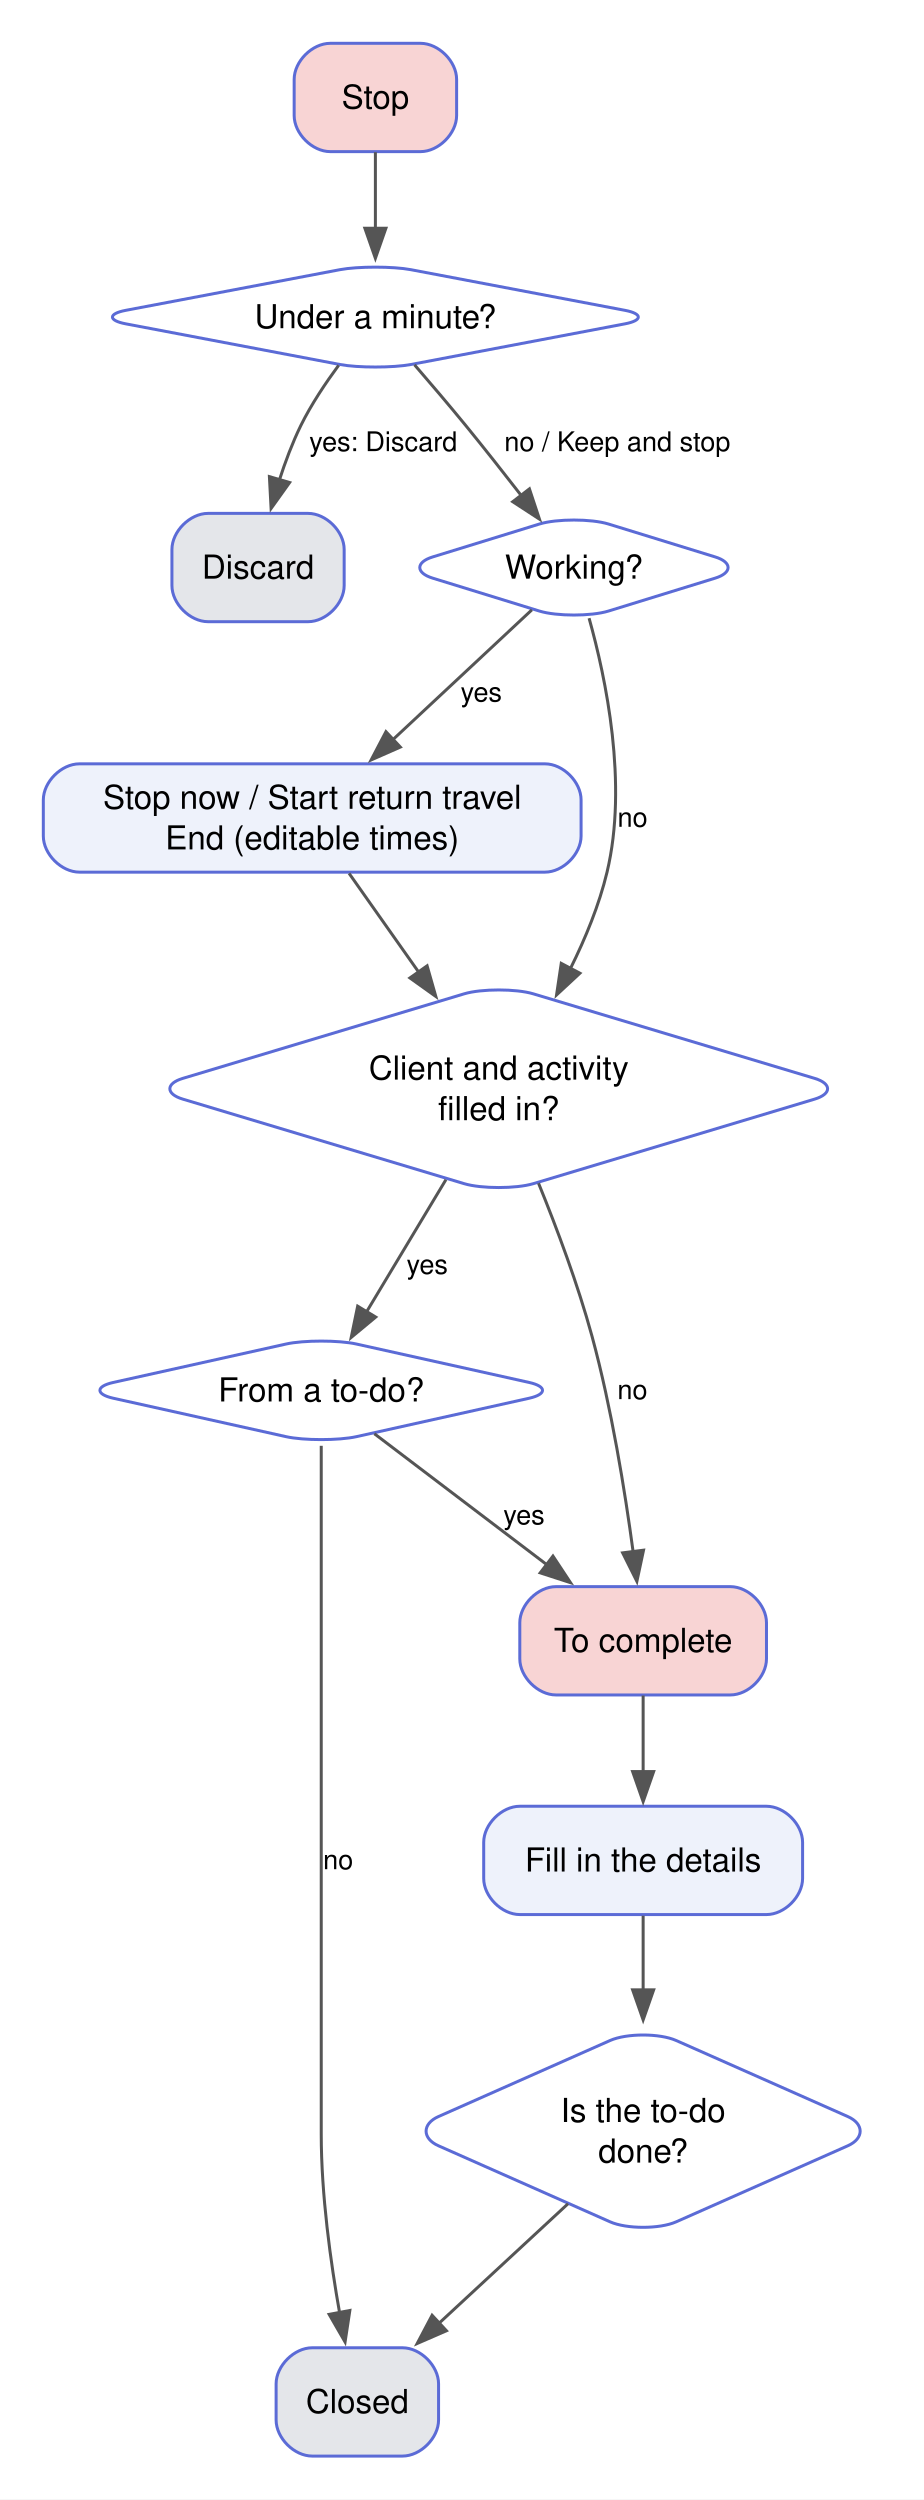
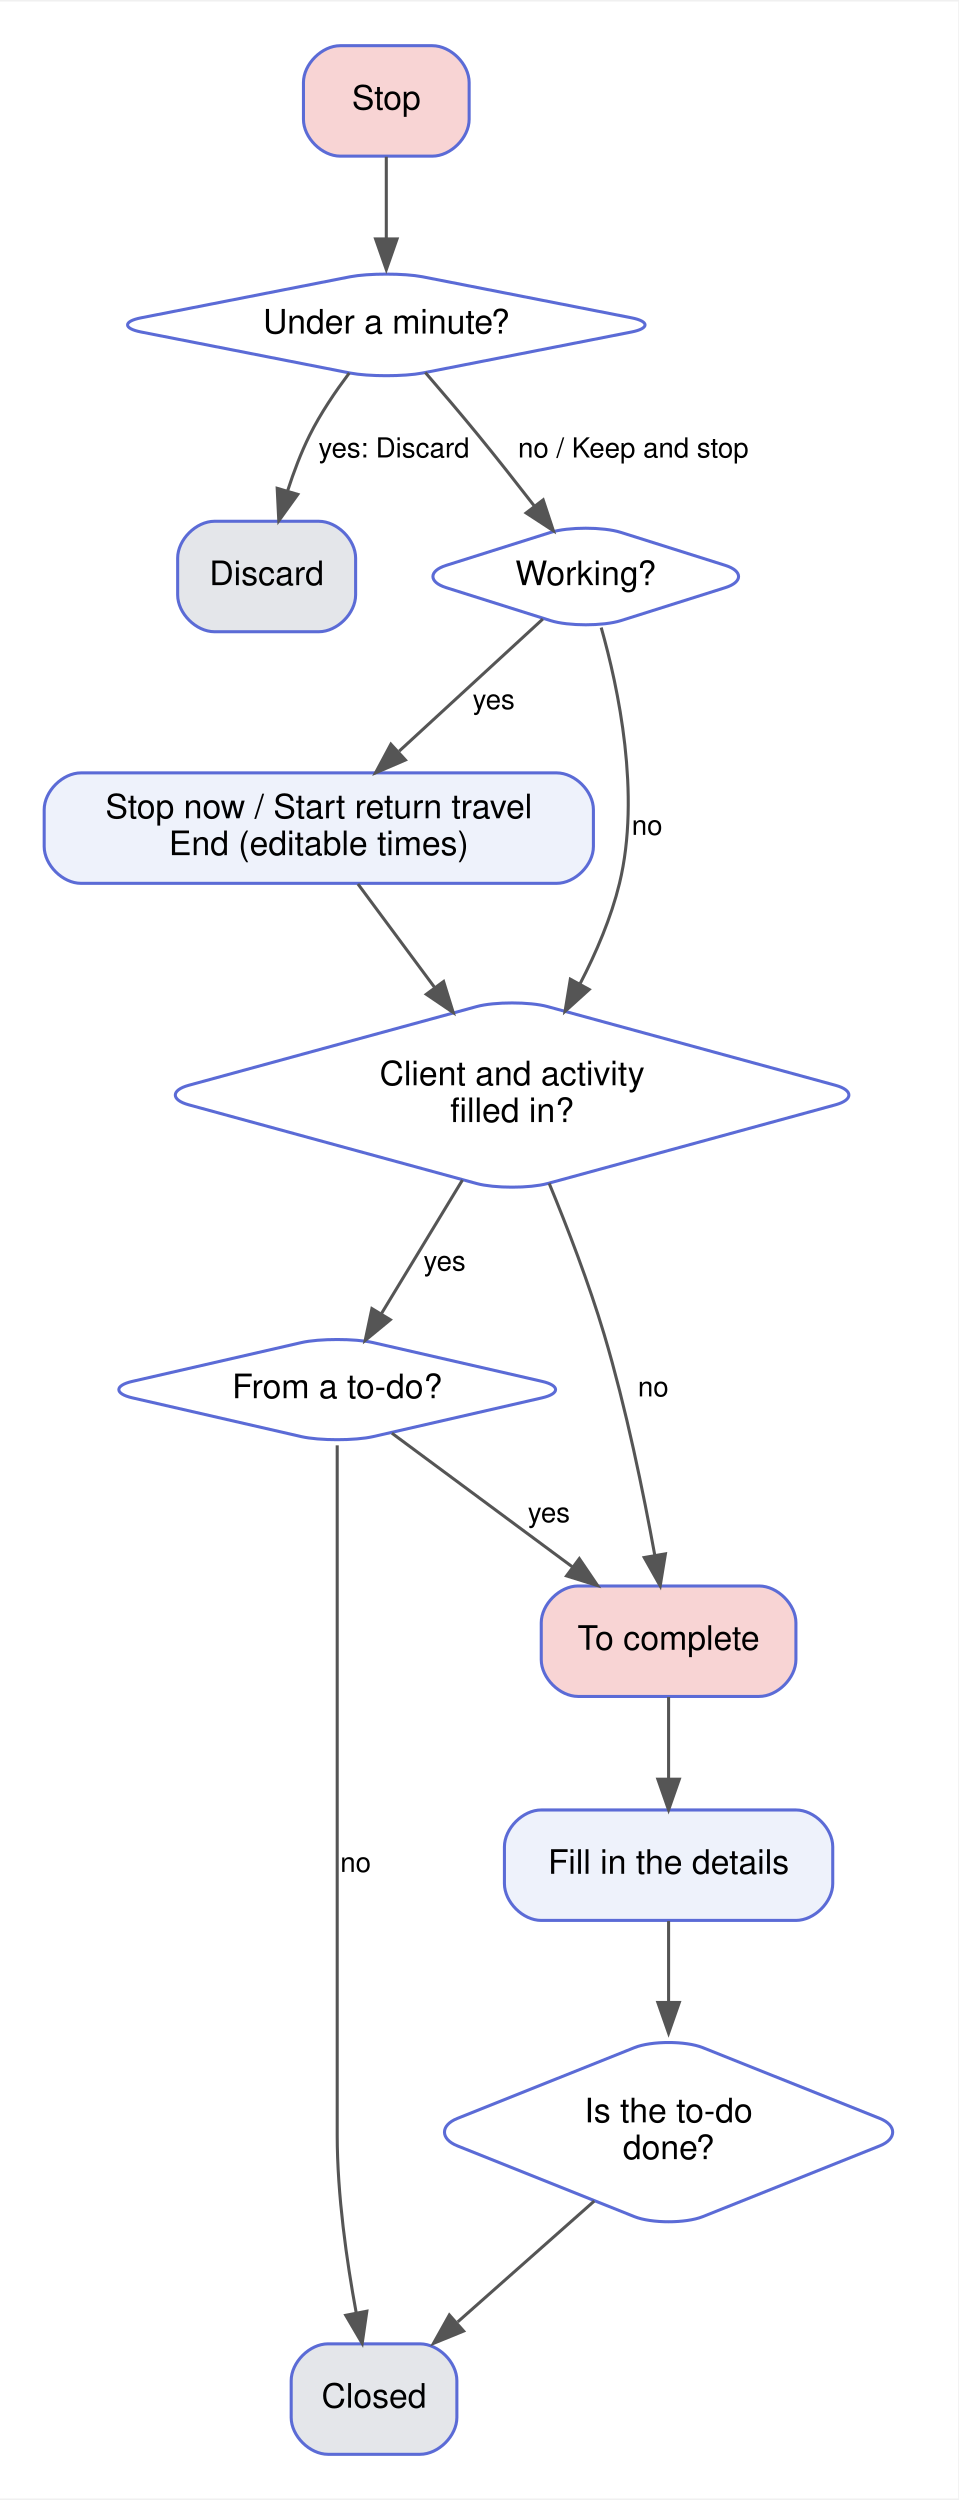
- <svg xmlns="http://www.w3.org/2000/svg" width="307pt" height="831pt" viewBox="0.00 0.00 307.00 831.00">
-   <g id="graph0" class="graph" transform="scale(1 1) rotate(0) translate(14.4 816.4)">
-     <polygon fill="white" stroke="none" points="-14.4,14.4 -14.4,-816.4 292.77,-816.4 292.77,14.4 -14.4,14.4" />
+ <svg xmlns="http://www.w3.org/2000/svg" width="312pt" height="814pt" viewBox="0.00 0.00 312.30 813.80">
+   <g id="graph0" class="graph" transform="scale(1 1) rotate(0) translate(14.4 799.4)">
+     <polygon fill="white" stroke="transparent" points="-14.4,14.4 -14.4,-799.4 297.9,-799.4 297.9,14.4 -14.4,14.4" />
    <g id="node1" class="node">
-       <path fill="#f8d4d4" stroke="#5b6bd6" d="M125.38,-802C125.38,-802 95.38,-802 95.38,-802 89.38,-802 83.38,-796 83.38,-790 83.38,-790 83.38,-778 83.38,-778 83.38,-772 89.38,-766 95.38,-766 95.38,-766 125.38,-766 125.38,-766 131.38,-766 137.38,-772 137.38,-778 137.38,-778 137.38,-790 137.38,-790 137.38,-796 131.38,-802 125.38,-802" />
-       <text xml:space="preserve" text-anchor="middle" x="110.38" y="-780.3" font-family="Helvetica,sans-Serif" font-size="11.00">Stop</text>
+       <path fill="#f8d4d4" stroke="#5b6bd6" d="M126.5,-785C126.5,-785 96.5,-785 96.5,-785 90.5,-785 84.5,-779 84.5,-773 84.5,-773 84.5,-761 84.5,-761 84.5,-755 90.5,-749 96.5,-749 96.5,-749 126.5,-749 126.5,-749 132.5,-749 138.5,-755 138.5,-761 138.5,-761 138.5,-773 138.5,-773 138.5,-779 132.5,-785 126.5,-785" />
+       <text text-anchor="middle" x="111.5" y="-764.2" font-family="Helvetica,sans-Serif" font-size="11.00">Stop</text>
    </g>
    <g id="node2" class="node">
-       <path fill="#ffffff" stroke="#5b6bd6" d="M98.59,-726.76C98.59,-726.76 27.39,-713.24 27.39,-713.24 21.5,-712.12 21.5,-709.88 27.39,-708.76 27.39,-708.76 98.59,-695.24 98.59,-695.24 104.48,-694.12 116.27,-694.12 122.16,-695.24 122.16,-695.24 193.36,-708.76 193.36,-708.76 199.25,-709.88 199.25,-712.12 193.36,-713.24 193.36,-713.24 122.16,-726.76 122.16,-726.76 116.27,-727.88 104.48,-727.88 98.59,-726.76" />
-       <text xml:space="preserve" text-anchor="middle" x="110.38" y="-707.3" font-family="Helvetica,sans-Serif" font-size="11.00">Under a minute?</text>
+       <path fill="#ffffff" stroke="#5b6bd6" d="M99.72,-709.69C99.72,-709.69 31.58,-696.31 31.58,-696.31 25.7,-695.16 25.7,-692.84 31.58,-691.69 31.58,-691.69 99.72,-678.31 99.72,-678.31 105.61,-677.16 117.39,-677.16 123.28,-678.31 123.28,-678.31 191.42,-691.69 191.42,-691.69 197.3,-692.84 197.3,-695.16 191.42,-696.31 191.42,-696.31 123.28,-709.69 123.28,-709.69 117.39,-710.84 105.61,-710.84 99.72,-709.69" />
+       <text text-anchor="middle" x="111.5" y="-691.2" font-family="Helvetica,sans-Serif" font-size="11.00">Under a minute?</text>
    </g>
    <g id="edge1" class="edge">
-       <path fill="none" stroke="#555555" d="M110.38,-765.81C110.38,-758.23 110.38,-749.1 110.38,-740.54" />
-       <polygon fill="#555555" stroke="#555555" points="113.88,-740.54 110.38,-730.54 106.88,-740.54 113.88,-740.54" />
+       <path fill="none" stroke="#555555" d="M111.5,-748.81C111.5,-740.79 111.5,-731.05 111.5,-722.07" />
+       <polygon fill="#555555" stroke="#555555" points="115,-722.03 111.5,-712.03 108,-722.03 115,-722.03" />
    </g>
    <g id="node3" class="node">
-       <path fill="#e4e6ea" stroke="#5b6bd6" d="M88,-645.75C88,-645.75 54.75,-645.75 54.75,-645.75 48.75,-645.75 42.75,-639.75 42.75,-633.75 42.75,-633.75 42.75,-621.75 42.75,-621.75 42.75,-615.75 48.75,-609.75 54.75,-609.75 54.75,-609.75 88,-609.75 88,-609.75 94,-609.75 100,-615.75 100,-621.75 100,-621.75 100,-633.75 100,-633.75 100,-639.75 94,-645.75 88,-645.75" />
-       <text xml:space="preserve" text-anchor="middle" x="71.38" y="-624.05" font-family="Helvetica,sans-Serif" font-size="11.00">Discard</text>
+       <path fill="#e4e6ea" stroke="#5b6bd6" d="M89.5,-630C89.5,-630 55.5,-630 55.5,-630 49.5,-630 43.5,-624 43.5,-618 43.5,-618 43.5,-606 43.5,-606 43.5,-600 49.5,-594 55.5,-594 55.5,-594 89.5,-594 89.5,-594 95.5,-594 101.5,-600 101.5,-606 101.5,-606 101.5,-618 101.5,-618 101.5,-624 95.5,-630 89.5,-630" />
+       <text text-anchor="middle" x="72.5" y="-609.2" font-family="Helvetica,sans-Serif" font-size="11.00">Discard</text>
    </g>
    <g id="edge2" class="edge">
-       <path fill="none" stroke="#555555" d="M98.17,-694.98C93.77,-689.02 89.04,-681.94 85.62,-675 82.8,-669.25 80.39,-662.82 78.4,-656.63" />
-       <polygon fill="#555555" stroke="#555555" points="81.87,-656.01 75.71,-647.39 75.15,-657.97 81.87,-656.01" />
-       <text xml:space="preserve" text-anchor="middle" x="113" y="-666.45" font-family="Helvetica,sans-Serif" font-size="9.00">yes: Discard</text>
+       <path fill="none" stroke="#555555" d="M99.44,-678.33C94.91,-672.31 90.02,-665.09 86.5,-658 83.7,-652.37 81.32,-646.06 79.36,-639.99" />
+       <polygon fill="#555555" stroke="#555555" points="82.65,-638.76 76.46,-630.16 75.94,-640.74 82.65,-638.76" />
+       <text text-anchor="middle" x="114" y="-650.8" font-family="Helvetica,sans-Serif" font-size="9.00">yes: Discard</text>
    </g>
    <g id="node4" class="node">
-       <path fill="#ffffff" stroke="#5b6bd6" d="M164.91,-642.22C164.91,-642.22 129.44,-631.28 129.44,-631.28 123.7,-629.52 123.7,-625.98 129.44,-624.22 129.44,-624.22 164.91,-613.28 164.91,-613.28 170.64,-611.52 182.11,-611.52 187.84,-613.28 187.84,-613.28 223.31,-624.22 223.31,-624.22 229.05,-625.98 229.05,-629.52 223.31,-631.28 223.31,-631.28 187.84,-642.22 187.84,-642.22 182.11,-643.98 170.64,-643.98 164.91,-642.22" />
-       <text xml:space="preserve" text-anchor="middle" x="176.38" y="-624.05" font-family="Helvetica,sans-Serif" font-size="11.00">Working?</text>
+       <path fill="#ffffff" stroke="#5b6bd6" d="M165.06,-626.38C165.06,-626.38 130.99,-615.62 130.99,-615.62 125.26,-613.81 125.26,-610.19 130.99,-608.38 130.99,-608.38 165.06,-597.62 165.06,-597.62 170.78,-595.81 182.22,-595.81 187.94,-597.62 187.94,-597.62 222.01,-608.38 222.01,-608.38 227.74,-610.19 227.74,-613.81 222.01,-615.62 222.01,-615.62 187.94,-626.38 187.94,-626.38 182.22,-628.19 170.78,-628.19 165.06,-626.38" />
+       <text text-anchor="middle" x="176.5" y="-609.2" font-family="Helvetica,sans-Serif" font-size="11.00">Working?</text>
    </g>
    <g id="edge3" class="edge">
-       <path fill="none" stroke="#555555" d="M123.38,-695.14C128.71,-688.97 134.91,-681.69 140.38,-675 146.53,-667.46 153.11,-659.11 158.94,-651.59" />
-       <polygon fill="#555555" stroke="#555555" points="161.58,-653.9 164.91,-643.84 156.03,-649.63 161.58,-653.9" />
-       <text xml:space="preserve" text-anchor="middle" x="190.8" y="-666.45" font-family="Helvetica,sans-Serif" font-size="9.00">no / Keep and stop</text>
+       <path fill="none" stroke="#555555" d="M124.21,-678.49C129.61,-672.24 135.93,-664.82 141.5,-658 147.53,-650.62 153.98,-642.42 159.67,-635.07" />
+       <polygon fill="#555555" stroke="#555555" points="162.62,-636.98 165.95,-626.92 157.07,-632.71 162.62,-636.98" />
+       <text text-anchor="middle" x="192" y="-650.8" font-family="Helvetica,sans-Serif" font-size="9.00">no / Keep and stop</text>
    </g>
    <g id="node5" class="node">
-       <path fill="#eef2fb" stroke="#5b6bd6" d="M166.75,-562.5C166.75,-562.5 12,-562.5 12,-562.5 6,-562.5 0,-556.5 0,-550.5 0,-550.5 0,-538.5 0,-538.5 0,-532.5 6,-526.5 12,-526.5 12,-526.5 166.75,-526.5 166.75,-526.5 172.75,-526.5 178.75,-532.5 178.75,-538.5 178.75,-538.5 178.75,-550.5 178.75,-550.5 178.75,-556.5 172.75,-562.5 166.75,-562.5" />
-       <text xml:space="preserve" text-anchor="middle" x="89.38" y="-547.55" font-family="Helvetica,sans-Serif" font-size="11.00">Stop now / Start return travel</text>
-       <text xml:space="preserve" text-anchor="middle" x="89.38" y="-534.05" font-family="Helvetica,sans-Serif" font-size="11.00">End (editable times)</text>
+       <path fill="#eef2fb" stroke="#5b6bd6" d="M167,-548C167,-548 12,-548 12,-548 6,-548 0,-542 0,-536 0,-536 0,-524 0,-524 0,-518 6,-512 12,-512 12,-512 167,-512 167,-512 173,-512 179,-518 179,-524 179,-524 179,-536 179,-536 179,-542 173,-548 167,-548" />
+       <text text-anchor="middle" x="89.5" y="-533.2" font-family="Helvetica,sans-Serif" font-size="11.00">Stop now / Start return travel</text>
+       <text text-anchor="middle" x="89.5" y="-521.2" font-family="Helvetica,sans-Serif" font-size="11.00">End (editable times)</text>
    </g>
    <g id="edge4" class="edge">
-       <path fill="none" stroke="#555555" d="M162.4,-613.7C149.91,-602.04 131.29,-584.65 115.98,-570.34" />
-       <polygon fill="#555555" stroke="#555555" points="118.67,-568.07 108.97,-563.8 113.89,-573.19 118.67,-568.07" />
-       <text xml:space="preserve" text-anchor="middle" x="145.58" y="-583.2" font-family="Helvetica,sans-Serif" font-size="9.00">yes</text>
+       <path fill="none" stroke="#555555" d="M162.52,-598.15C149.92,-586.56 131.07,-569.23 115.68,-555.07" />
+       <polygon fill="#555555" stroke="#555555" points="117.72,-552.2 107.99,-548.01 112.99,-557.35 117.72,-552.2" />
+       <text text-anchor="middle" x="146.5" y="-568.8" font-family="Helvetica,sans-Serif" font-size="9.00">yes</text>
    </g>
    <g id="node6" class="node">
-       <path fill="#ffffff" stroke="#5b6bd6" d="M139.88,-486.05C139.88,-486.05 46.37,-457.95 46.37,-457.95 40.62,-456.23 40.62,-452.77 46.37,-451.05 46.37,-451.05 139.88,-422.95 139.88,-422.95 145.63,-421.23 157.12,-421.23 162.87,-422.95 162.87,-422.95 256.38,-451.05 256.38,-451.05 262.13,-452.77 262.13,-456.23 256.38,-457.95 256.38,-457.95 162.87,-486.05 162.87,-486.05 157.12,-487.77 145.63,-487.77 139.88,-486.05" />
-       <text xml:space="preserve" text-anchor="middle" x="151.38" y="-457.55" font-family="Helvetica,sans-Serif" font-size="11.00">Client and activity</text>
-       <text xml:space="preserve" text-anchor="middle" x="151.38" y="-444.05" font-family="Helvetica,sans-Serif" font-size="11.00">filled in?</text>
+       <path fill="#ffffff" stroke="#5b6bd6" d="M140.93,-471.83C140.93,-471.83 47.07,-446.17 47.07,-446.17 41.29,-444.58 41.29,-441.42 47.07,-439.83 47.07,-439.83 140.93,-414.17 140.93,-414.17 146.71,-412.58 158.29,-412.58 164.07,-414.17 164.07,-414.17 257.93,-439.83 257.93,-439.83 263.71,-441.42 263.71,-444.58 257.93,-446.17 257.93,-446.17 164.07,-471.83 164.07,-471.83 158.29,-473.42 146.71,-473.42 140.93,-471.83" />
+       <text text-anchor="middle" x="152.5" y="-446.2" font-family="Helvetica,sans-Serif" font-size="11.00">Client and activity</text>
+       <text text-anchor="middle" x="152.5" y="-434.2" font-family="Helvetica,sans-Serif" font-size="11.00">filled in?</text>
    </g>
    <g id="edge5" class="edge">
-       <path fill="none" stroke="#555555" d="M181.41,-610.91C187,-590.98 194.38,-555.79 187.38,-526.5 184.78,-515.63 180.22,-504.53 175.21,-494.45" />
-       <polygon fill="#555555" stroke="#555555" points="178.36,-492.9 170.6,-485.69 172.16,-496.17 178.36,-492.9" />
-       <text xml:space="preserve" text-anchor="middle" x="195.86" y="-541.58" font-family="Helvetica,sans-Serif" font-size="9.00">no</text>
+       <path fill="none" stroke="#555555" d="M181.54,-595.36C187.13,-575.66 194.5,-540.91 187.5,-512 184.8,-500.84 179.92,-489.45 174.65,-479.27" />
+       <polygon fill="#555555" stroke="#555555" points="177.62,-477.4 169.76,-470.3 171.48,-480.75 177.62,-477.4" />
+       <text text-anchor="middle" x="196.5" y="-527.8" font-family="Helvetica,sans-Serif" font-size="9.00">no</text>
    </g>
    <g id="edge6" class="edge">
-       <path fill="none" stroke="#555555" d="M101.62,-526.11C108.24,-516.72 116.68,-504.74 124.73,-493.32" />
-       <polygon fill="#555555" stroke="#555555" points="127.57,-495.36 130.47,-485.17 121.85,-491.33 127.57,-495.36" />
+       <path fill="none" stroke="#555555" d="M102.25,-511.8C109.42,-502.12 118.64,-489.68 127.22,-478.11" />
+       <polygon fill="#555555" stroke="#555555" points="130.17,-480.01 133.31,-469.89 124.54,-475.84 130.17,-480.01" />
    </g>
    <g id="node7" class="node">
-       <path fill="#ffffff" stroke="#5b6bd6" d="M80.66,-369.64C80.66,-369.64 23.2,-356.86 23.2,-356.86 17.35,-355.55 17.35,-352.95 23.2,-351.64 23.2,-351.64 80.66,-338.86 80.66,-338.86 86.52,-337.55 98.23,-337.55 104.09,-338.86 104.09,-338.86 161.55,-351.64 161.55,-351.64 167.4,-352.95 167.4,-355.55 161.55,-356.86 161.55,-356.86 104.09,-369.64 104.09,-369.64 98.23,-370.95 86.52,-370.95 80.66,-369.64" />
-       <text xml:space="preserve" text-anchor="middle" x="92.38" y="-350.55" font-family="Helvetica,sans-Serif" font-size="11.00">From a to-do?</text>
+       <path fill="#ffffff" stroke="#5b6bd6" d="M83.8,-362.32C83.8,-362.32 28.72,-349.68 28.72,-349.68 22.87,-348.34 22.87,-345.66 28.72,-344.32 28.72,-344.32 83.8,-331.68 83.8,-331.68 89.65,-330.34 101.35,-330.34 107.2,-331.68 107.2,-331.68 162.28,-344.32 162.28,-344.32 168.13,-345.66 168.13,-348.34 162.28,-349.68 162.28,-349.68 107.2,-362.32 107.2,-362.32 101.35,-363.66 89.65,-363.66 83.8,-362.32" />
+       <text text-anchor="middle" x="95.5" y="-344.2" font-family="Helvetica,sans-Serif" font-size="11.00">From a to-do?</text>
    </g>
    <g id="edge7" class="edge">
-       <path fill="none" stroke="#555555" d="M133.83,-424.29C125.39,-410.22 115.37,-393.54 107.3,-380.1" />
-       <polygon fill="#555555" stroke="#555555" points="110.49,-378.61 102.34,-371.84 104.49,-382.22 110.49,-378.61" />
-       <text xml:space="preserve" text-anchor="middle" x="127.61" y="-392.95" font-family="Helvetica,sans-Serif" font-size="9.00">yes</text>
+       <path fill="none" stroke="#555555" d="M136.32,-415.31C127.97,-401.56 117.89,-384.92 109.83,-371.63" />
+       <polygon fill="#555555" stroke="#555555" points="112.8,-369.77 104.62,-363.04 106.81,-373.4 112.8,-369.77" />
+       <text text-anchor="middle" x="130.5" y="-385.8" font-family="Helvetica,sans-Serif" font-size="9.00">yes</text>
    </g>
    <g id="node9" class="node">
-       <path fill="#f8d4d4" stroke="#5b6bd6" d="M228.38,-289C228.38,-289 170.38,-289 170.38,-289 164.38,-289 158.38,-283 158.38,-277 158.38,-277 158.38,-265 158.38,-265 158.38,-259 164.38,-253 170.38,-253 170.38,-253 228.38,-253 228.38,-253 234.38,-253 240.38,-259 240.38,-265 240.38,-265 240.38,-277 240.38,-277 240.38,-283 234.38,-289 228.38,-289" />
-       <text xml:space="preserve" text-anchor="middle" x="199.38" y="-267.3" font-family="Helvetica,sans-Serif" font-size="11.00">To complete</text>
+       <path fill="#f8d4d4" stroke="#5b6bd6" d="M233,-283C233,-283 174,-283 174,-283 168,-283 162,-277 162,-271 162,-271 162,-259 162,-259 162,-253 168,-247 174,-247 174,-247 233,-247 233,-247 239,-247 245,-253 245,-259 245,-259 245,-271 245,-271 245,-277 239,-283 233,-283" />
+       <text text-anchor="middle" x="203.5" y="-262.2" font-family="Helvetica,sans-Serif" font-size="11.00">To complete</text>
    </g>
    <g id="edge8" class="edge">
-       <path fill="none" stroke="#555555" d="M164.6,-423.11C170.74,-408.04 177.69,-389.44 182.38,-372.25 188.87,-348.44 193.34,-320.75 196.06,-300.51" />
-       <polygon fill="#555555" stroke="#555555" points="199.51,-301.12 197.3,-290.75 192.57,-300.23 199.51,-301.12" />
-       <text xml:space="preserve" text-anchor="middle" x="195.82" y="-351.32" font-family="Helvetica,sans-Serif" font-size="9.00">no</text>
+       <path fill="none" stroke="#555555" d="M164.58,-414.22C170.56,-399.75 177.53,-381.63 182.5,-365 189.66,-341.03 195.35,-313.09 199,-293.02" />
+       <polygon fill="#555555" stroke="#555555" points="202.47,-293.48 200.76,-283.03 195.57,-292.27 202.47,-293.48" />
+       <text text-anchor="middle" x="198.5" y="-344.8" font-family="Helvetica,sans-Serif" font-size="9.00">no</text>
    </g>
    <g id="node8" class="node">
-       <path fill="#e4e6ea" stroke="#5b6bd6" d="M119.38,-36C119.38,-36 89.38,-36 89.38,-36 83.38,-36 77.38,-30 77.38,-24 77.38,-24 77.38,-12 77.38,-12 77.38,-6 83.38,0 89.38,0 89.38,0 119.38,0 119.38,0 125.38,0 131.38,-6 131.38,-12 131.38,-12 131.38,-24 131.38,-24 131.38,-30 125.38,-36 119.38,-36" />
-       <text xml:space="preserve" text-anchor="middle" x="104.38" y="-14.3" font-family="Helvetica,sans-Serif" font-size="11.00">Closed</text>
+       <path fill="#e4e6ea" stroke="#5b6bd6" d="M122.5,-36C122.5,-36 92.5,-36 92.5,-36 86.5,-36 80.5,-30 80.5,-24 80.5,-24 80.5,-12 80.5,-12 80.5,-6 86.5,0 92.5,0 92.5,0 122.5,0 122.5,0 128.5,0 134.5,-6 134.5,-12 134.5,-12 134.5,-24 134.5,-24 134.5,-30 128.5,-36 122.5,-36" />
+       <text text-anchor="middle" x="107.5" y="-15.2" font-family="Helvetica,sans-Serif" font-size="11.00">Closed</text>
    </g>
    <g id="edge9" class="edge">
-       <path fill="none" stroke="#555555" d="M92.38,-335.82C92.38,-319.36 92.38,-294.01 92.38,-272 92.38,-272 92.38,-272 92.38,-107 92.38,-86.96 95.47,-64.58 98.52,-47.4" />
-       <polygon fill="#555555" stroke="#555555" points="101.89,-48.4 100.3,-37.92 95.01,-47.1 101.89,-48.4" />
-       <text xml:space="preserve" text-anchor="middle" x="98" y="-195.07" font-family="Helvetica,sans-Serif" font-size="9.00">no</text>
+       <path fill="none" stroke="#555555" d="M95.5,-328.83C95.5,-312.63 95.5,-287.67 95.5,-266 95.5,-266 95.5,-266 95.5,-104 95.5,-84.56 98.61,-62.87 101.67,-46.26" />
+       <polygon fill="#555555" stroke="#555555" points="105.16,-46.64 103.64,-36.16 98.29,-45.3 105.16,-46.64" />
+       <text text-anchor="middle" x="101.5" y="-189.8" font-family="Helvetica,sans-Serif" font-size="9.00">no</text>
    </g>
    <g id="edge10" class="edge">
-       <path fill="none" stroke="#555555" d="M110.04,-339.83C125.58,-328.03 148.58,-310.57 167.35,-296.31" />
-       <polygon fill="#555555" stroke="#555555" points="169.4,-299.16 175.24,-290.32 165.16,-293.58 169.4,-299.16" />
-       <text xml:space="preserve" text-anchor="middle" x="159.78" y="-309.7" font-family="Helvetica,sans-Serif" font-size="9.00">yes</text>
+       <path fill="none" stroke="#555555" d="M113.33,-332.79C129.3,-320.96 153.08,-303.35 172.21,-289.18" />
+       <polygon fill="#555555" stroke="#555555" points="174.41,-291.91 180.36,-283.14 170.24,-286.28 174.41,-291.91" />
+       <text text-anchor="middle" x="164.5" y="-303.8" font-family="Helvetica,sans-Serif" font-size="9.00">yes</text>
    </g>
    <g id="node10" class="node">
-       <path fill="#eef2fb" stroke="#5b6bd6" d="M240.38,-216C240.38,-216 158.38,-216 158.38,-216 152.38,-216 146.38,-210 146.38,-204 146.38,-204 146.38,-192 146.38,-192 146.38,-186 152.38,-180 158.38,-180 158.38,-180 240.38,-180 240.38,-180 246.38,-180 252.38,-186 252.38,-192 252.38,-192 252.38,-204 252.38,-204 252.38,-210 246.38,-216 240.38,-216" />
-       <text xml:space="preserve" text-anchor="middle" x="199.38" y="-194.3" font-family="Helvetica,sans-Serif" font-size="11.00">Fill in the details</text>
+       <path fill="#eef2fb" stroke="#5b6bd6" d="M245,-210C245,-210 162,-210 162,-210 156,-210 150,-204 150,-198 150,-198 150,-186 150,-186 150,-180 156,-174 162,-174 162,-174 245,-174 245,-174 251,-174 257,-180 257,-186 257,-186 257,-198 257,-198 257,-204 251,-210 245,-210" />
+       <text text-anchor="middle" x="203.5" y="-189.2" font-family="Helvetica,sans-Serif" font-size="11.00">Fill in the details</text>
    </g>
    <g id="edge11" class="edge">
-       <path fill="none" stroke="#555555" d="M199.38,-252.81C199.38,-245.23 199.38,-236.1 199.38,-227.54" />
-       <polygon fill="#555555" stroke="#555555" points="202.88,-227.54 199.38,-217.54 195.88,-227.54 202.88,-227.54" />
+       <path fill="none" stroke="#555555" d="M203.5,-246.81C203.5,-238.79 203.5,-229.05 203.5,-220.07" />
+       <polygon fill="#555555" stroke="#555555" points="207,-220.03 203.5,-210.03 200,-220.03 207,-220.03" />
    </g>
    <g id="node11" class="node">
-       <path fill="#ffffff" stroke="#5b6bd6" d="M188.4,-138.14C188.4,-138.14 131.35,-112.86 131.35,-112.86 125.86,-110.43 125.86,-105.57 131.35,-103.14 131.35,-103.14 188.4,-77.86 188.4,-77.86 193.89,-75.43 204.86,-75.43 210.35,-77.86 210.35,-77.86 267.4,-103.14 267.4,-103.14 272.89,-105.57 272.89,-110.43 267.4,-112.86 267.4,-112.86 210.35,-138.14 210.35,-138.14 204.86,-140.57 193.89,-140.57 188.4,-138.14" />
-       <text xml:space="preserve" text-anchor="middle" x="199.38" y="-111.05" font-family="Helvetica,sans-Serif" font-size="11.00">Is the to-do</text>
-       <text xml:space="preserve" text-anchor="middle" x="199.38" y="-97.55" font-family="Helvetica,sans-Serif" font-size="11.00">done?</text>
+       <path fill="#ffffff" stroke="#5b6bd6" d="M192.36,-132.54C192.36,-132.54 134.64,-109.46 134.64,-109.46 129.07,-107.23 129.07,-102.77 134.64,-100.54 134.64,-100.54 192.36,-77.46 192.36,-77.46 197.93,-75.23 209.07,-75.23 214.64,-77.46 214.64,-77.46 272.36,-100.54 272.36,-100.54 277.93,-102.77 277.93,-107.23 272.36,-109.46 272.36,-109.46 214.64,-132.54 214.64,-132.54 209.07,-134.77 197.93,-134.77 192.36,-132.54" />
+       <text text-anchor="middle" x="203.5" y="-108.2" font-family="Helvetica,sans-Serif" font-size="11.00">Is the to-do</text>
+       <text text-anchor="middle" x="203.5" y="-96.2" font-family="Helvetica,sans-Serif" font-size="11.00">done?</text>
    </g>
    <g id="edge12" class="edge">
-       <path fill="none" stroke="#555555" d="M199.38,-179.61C199.38,-172.44 199.38,-163.75 199.38,-154.96" />
-       <polygon fill="#555555" stroke="#555555" points="202.88,-154.98 199.38,-144.98 195.88,-154.98 202.88,-154.98" />
+       <path fill="none" stroke="#555555" d="M203.5,-173.8C203.5,-166.1 203.5,-156.67 203.5,-147.31" />
+       <polygon fill="#555555" stroke="#555555" points="207,-147.27 203.5,-137.27 200,-147.27 207,-147.27" />
    </g>
    <g id="edge13" class="edge">
-       <path fill="none" stroke="#555555" d="M174.41,-83.88C161.25,-71.68 145.07,-56.7 131.58,-44.2" />
-       <polygon fill="#555555" stroke="#555555" points="133.99,-41.66 124.28,-37.43 129.23,-46.8 133.99,-41.66" />
+       <path fill="none" stroke="#555555" d="M179.28,-82.55C165.72,-70.55 148.77,-55.54 134.75,-43.13" />
+       <polygon fill="#555555" stroke="#555555" points="136.69,-40.17 126.88,-36.16 132.05,-45.41 136.69,-40.17" />
    </g>
  </g>
</svg>
